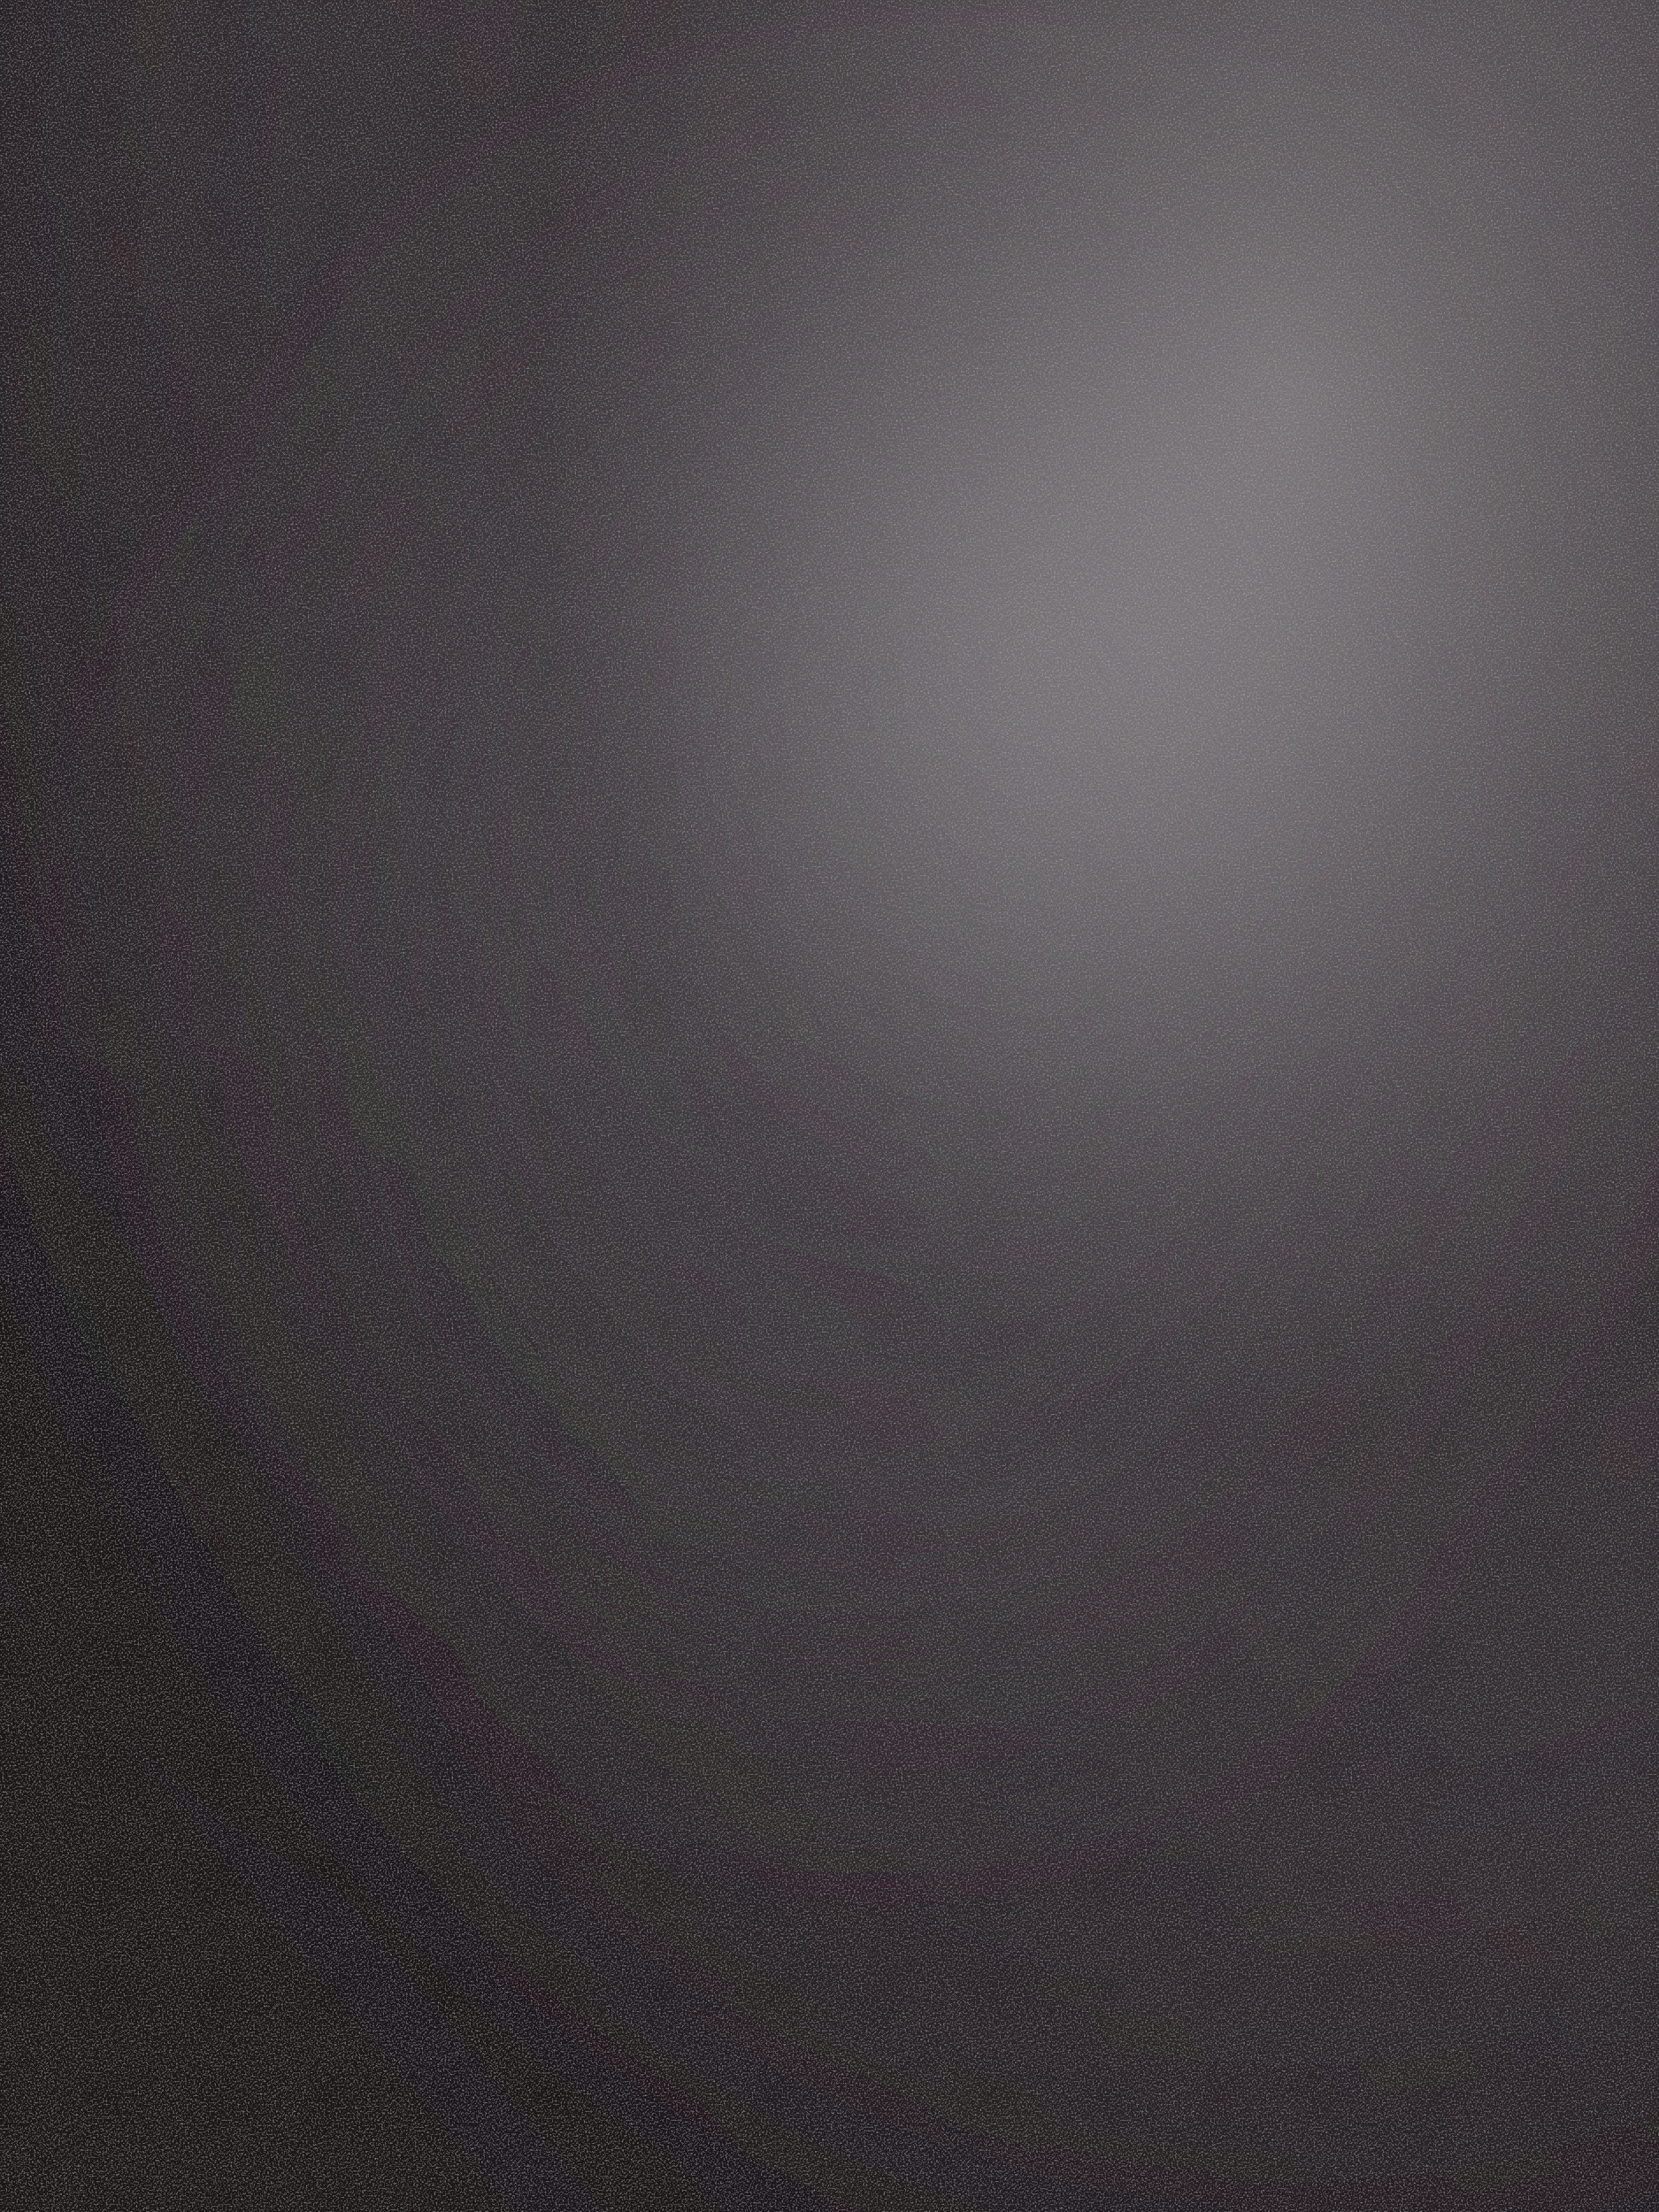
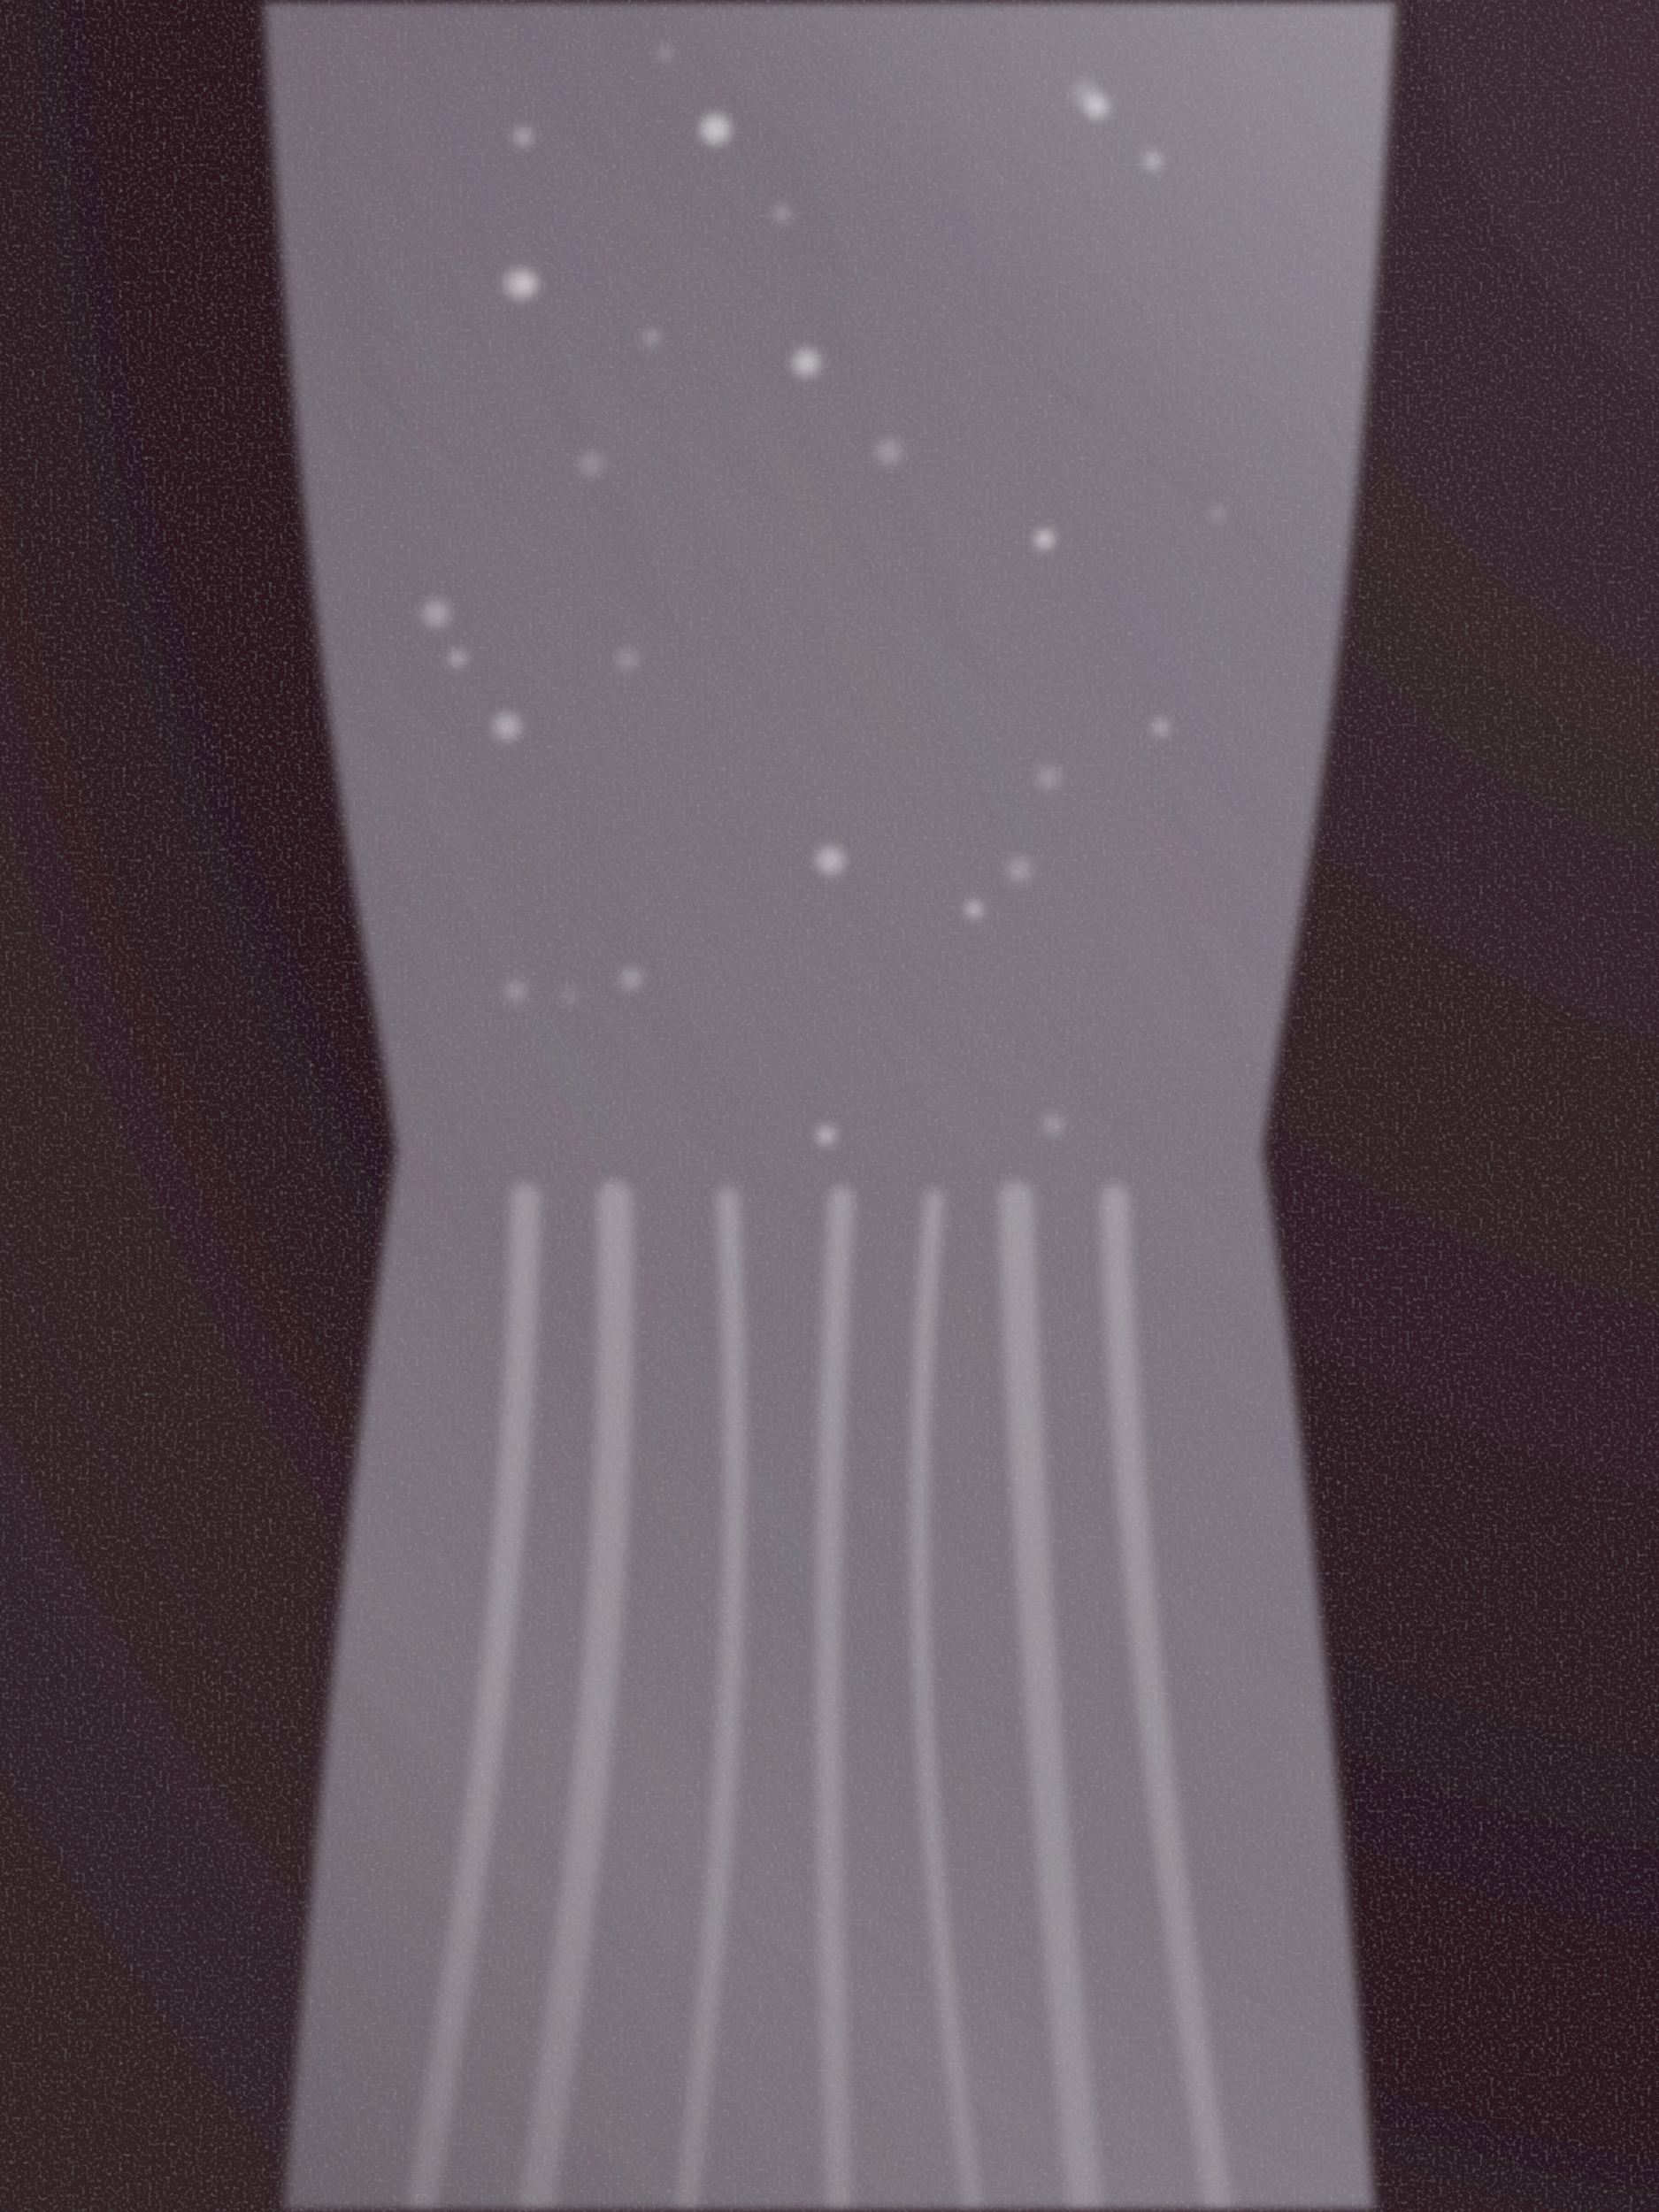
- <svg xmlns="http://www.w3.org/2000/svg" width="1050" height="1400" viewBox="0 0 1050 1400" role="img">
+ <svg xmlns="http://www.w3.org/2000/svg" width="504.0" height="672.0" viewBox="273.0 196.0 504.0 672.0" role="img">
  <defs>
-     <radialGradient id="light" cx="78%" cy="18%" r="88%">
+     <linearGradient id="cloth" x1="0.82" y1="0" x2="0.15" y2="1">
+       <stop offset="0%" stop-color="#6E6572" stop-opacity="1" />
+       <stop offset="46%" stop-color="#6E6572" stop-opacity="0.82" />
+       <stop offset="100%" stop-color="#6E6572" stop-opacity="0.52" />
+     </linearGradient>
+     <linearGradient id="sheen" x1="0.9" y1="0.05" x2="0.35" y2="0.95">
      <stop offset="0%" stop-color="#FFFFFF" stop-opacity="0.34" />
-       <stop offset="52%" stop-color="#FFFFFF" stop-opacity="0.07" />
-       <stop offset="100%" stop-color="#000000" stop-opacity="0.18" />
+       <stop offset="30%" stop-color="#FFFFFF" stop-opacity="0.06" />
+       <stop offset="62%" stop-color="#FFFFFF" stop-opacity="0.16" />
+       <stop offset="100%" stop-color="#000000" stop-opacity="0.22" />
+     </linearGradient>
+     <linearGradient id="sheen-user" gradientUnits="userSpaceOnUse" x1="945.0" y1="70.0" x2="367.5" y2="1330.0">
+       <stop offset="0%" stop-color="#FFFFFF" stop-opacity="0.34" />
+       <stop offset="30%" stop-color="#FFFFFF" stop-opacity="0.06" />
+       <stop offset="62%" stop-color="#FFFFFF" stop-opacity="0.16" />
+       <stop offset="100%" stop-color="#000000" stop-opacity="0.22" />
+     </linearGradient>
+     <linearGradient id="fold" x1="0" y1="0" x2="0" y2="1">
+       <stop offset="0%" stop-color="#FFFFFF" stop-opacity="0.26" />
+       <stop offset="70%" stop-color="#FFFFFF" stop-opacity="0.10" />
+       <stop offset="100%" stop-color="#FFFFFF" stop-opacity="0" />
+     </linearGradient>
+     <radialGradient id="key" cx="80%" cy="10%" r="92%">
+       <stop offset="0%" stop-color="#FFFFFF" stop-opacity="0.13" />
+       <stop offset="55%" stop-color="#FFFFFF" stop-opacity="0.03" />
+       <stop offset="100%" stop-color="#000000" stop-opacity="0.30" />
    </radialGradient>
-     <linearGradient id="fall" x1="1" y1="0" x2="0.1" y2="1">
-       <stop offset="0%" stop-color="#3A3238" stop-opacity="0.92" />
-       <stop offset="100%" stop-color="#3A3238" stop-opacity="0.34" />
-     </linearGradient>
-     <filter id="soft" x="-30%" y="-30%" width="160%" height="160%">
-       <feGaussianBlur stdDeviation="136.5" />
+     <radialGradient id="floor" cx="50%" cy="50%" r="50%">
+       <stop offset="0%" stop-color="#000000" stop-opacity="0.55" />
+       <stop offset="100%" stop-color="#000000" stop-opacity="0" />
+     </radialGradient>
+     <clipPath id="body">
+       <path d="M 698.3 175.0 Q 525.0 70.0 351.8 175.0 C 365.6 420.0 386.7 490.0 393.3 546.0 C 360.4 771.4 344.1 1093.4 324.0 1351.0 Q 525.0 1400.0 726.0 1351.0 C 705.9 1093.4 689.6 771.4 656.7 546.0 C 663.3 490.0 684.4 420.0 698.3 175.0 Z" />
+     </clipPath>
+     <filter id="soften" x="-10%" y="-10%" width="120%" height="120%">
+       <feGaussianBlur stdDeviation="1.68" />
    </filter>
    <filter id="grain" x="0" y="0" width="100%" height="100%">
-       <feTurbulence type="fractalNoise" baseFrequency="0.9" numOctaves="3" seed="162" result="n" />
+       <feTurbulence type="fractalNoise" baseFrequency="0.9" numOctaves="3" seed="163" result="n" />
      <feColorMatrix type="saturate" values="0" in="n" result="g" />
      <feComponentTransfer in="g" result="gt">
-         <feFuncA type="linear" slope="0.5" />
+         <feFuncA type="linear" slope="0.18" />
      </feComponentTransfer>
      <feBlend in="SourceGraphic" in2="gt" mode="overlay" />
    </filter>
  </defs>
  <g filter="url(#grain)">
-     <rect width="1050" height="1400" fill="#1C1418" />
-     <rect width="1050" height="1400" fill="url(#fall)" opacity="0.55" />
-     <g filter="url(#soft)">
-       <ellipse cx="546" cy="616" rx="326" ry="417" fill="#3A3238" opacity="0.85" />
-       <ellipse cx="683" cy="424" rx="163" ry="142" fill="#FFFFFF" opacity="0.26" />
-       <ellipse cx="344" cy="824" rx="228" ry="167" fill="#000000" opacity="0.2" />
+     <rect x="0" y="0" width="1050" height="1400" fill="#231017" />
+     <ellipse cx="525.0" cy="1351.0" rx="582.1" ry="44.8" fill="url(#floor)" />
+     <g filter="url(#soften)">
+       <path d="M 698.3 175.0 Q 525.0 70.0 351.8 175.0 C 365.6 420.0 386.7 490.0 393.3 546.0 C 360.4 771.4 344.1 1093.4 324.0 1351.0 Q 525.0 1400.0 726.0 1351.0 C 705.9 1093.4 689.6 771.4 656.7 546.0 C 663.3 490.0 684.4 420.0 698.3 175.0 Z" fill="url(#cloth)" />
+       <g clip-path="url(#body)">
+         <path d="M 432.6 560.0 C 428.8 819.7 352.5 1038.0 348.7 1311.7" fill="none" stroke="url(#fold)" stroke-width="8.6" stroke-linecap="round" />
+         <path d="M 459.7 560.0 C 465.1 819.7 395.1 988.9 400.5 1262.6" fill="none" stroke="url(#fold)" stroke-width="10.3" stroke-linecap="round" />
+         <path d="M 494.1 560.0 C 507.5 819.7 452.8 938.5 466.1 1212.2" fill="none" stroke="url(#fold)" stroke-width="6.5" stroke-linecap="round" />
+         <path d="M 528.6 560.0 C 514.1 819.7 546.4 1041.6 531.9 1315.3" fill="none" stroke="url(#fold)" stroke-width="7.3" stroke-linecap="round" />
+         <path d="M 556.9 560.0 C 533.5 819.7 609.3 956.1 585.9 1229.8" fill="none" stroke="url(#fold)" stroke-width="5.4" stroke-linecap="round" />
+         <path d="M 581.7 560.0 C 589.5 819.7 625.5 1013.2 633.2 1286.9" fill="none" stroke="url(#fold)" stroke-width="10.1" stroke-linecap="round" />
+         <path d="M 611.6 560.0 C 620.7 819.7 681.1 1013.5 690.2 1287.2" fill="none" stroke="url(#fold)" stroke-width="8.3" stroke-linecap="round" />
+         <circle cx="589.6" cy="360.5" r="2.01" fill="#FFFFFF" opacity="0.30" />
+         <circle cx="452.6" cy="337.0" r="3.76" fill="#FFFFFF" opacity="0.19" />
+         <circle cx="433.4" cy="282.3" r="2.84" fill="#FFFFFF" opacity="0.36" />
+         <circle cx="427.1" cy="416.7" r="3.88" fill="#FFFFFF" opacity="0.39" />
+         <circle cx="405.5" cy="382.4" r="3.88" fill="#FFFFFF" opacity="0.33" />
+         <circle cx="464.8" cy="493.3" r="3.01" fill="#FFFFFF" opacity="0.30" />
+         <circle cx="623.2" cy="244.9" r="2.38" fill="#FFFFFF" opacity="0.43" />
+         <circle cx="525.3" cy="457.4" r="3.97" fill="#FFFFFF" opacity="0.44" />
+         <circle cx="625.6" cy="417.0" r="1.89" fill="#FFFFFF" opacity="0.49" />
+         <circle cx="543.0" cy="333.3" r="3.69" fill="#FFFFFF" opacity="0.25" />
+         <circle cx="518.0" cy="306.2" r="3.75" fill="#FFFFFF" opacity="0.51" />
+         <circle cx="582.7" cy="460.2" r="3.55" fill="#FFFFFF" opacity="0.26" />
+         <circle cx="568.9" cy="472.3" r="2.19" fill="#FFFFFF" opacity="0.53" />
+         <circle cx="490.4" cy="235.3" r="4.19" fill="#FFFFFF" opacity="0.56" />
+         <circle cx="412.0" cy="396.0" r="2.08" fill="#FFFFFF" opacity="0.45" />
+         <circle cx="602.5" cy="224.2" r="3.93" fill="#FFFFFF" opacity="0.21" />
+         <circle cx="470.9" cy="298.6" r="2.06" fill="#FFFFFF" opacity="0.32" />
+         <circle cx="591.5" cy="432.3" r="3.47" fill="#FFFFFF" opacity="0.22" />
+         <circle cx="429.7" cy="497.1" r="3.15" fill="#FFFFFF" opacity="0.23" />
+         <circle cx="606.1" cy="228.3" r="3.29" fill="#FFFFFF" opacity="0.55" />
+         <circle cx="643.0" cy="352.1" r="1.70" fill="#FFFFFF" opacity="0.27" />
+         <circle cx="510.5" cy="260.9" r="1.89" fill="#FFFFFF" opacity="0.35" />
+         <circle cx="431.9" cy="237.5" r="2.45" fill="#FFFFFF" opacity="0.41" />
+         <circle cx="593.0" cy="537.7" r="3.04" fill="#FFFFFF" opacity="0.24" />
+         <circle cx="590.6" cy="359.6" r="2.33" fill="#FFFFFF" opacity="0.57" />
+         <circle cx="446.1" cy="498.6" r="2.11" fill="#FFFFFF" opacity="0.19" />
+         <circle cx="524.0" cy="540.9" r="2.41" fill="#FFFFFF" opacity="0.53" />
+         <circle cx="463.6" cy="396.4" r="3.19" fill="#FFFFFF" opacity="0.21" />
+         <circle cx="430.8" cy="282.3" r="4.35" fill="#FFFFFF" opacity="0.42" />
+         <circle cx="475.0" cy="212.1" r="1.71" fill="#FFFFFF" opacity="0.33" />
+         <rect x="0" y="0" width="1050" height="1400" fill="url(#sheen)" />
+       </g>
    </g>
-     <rect width="1050" height="1400" fill="url(#light)" />
+     <rect x="0" y="0" width="1050" height="1400" fill="url(#key)" />
  </g>
</svg>
